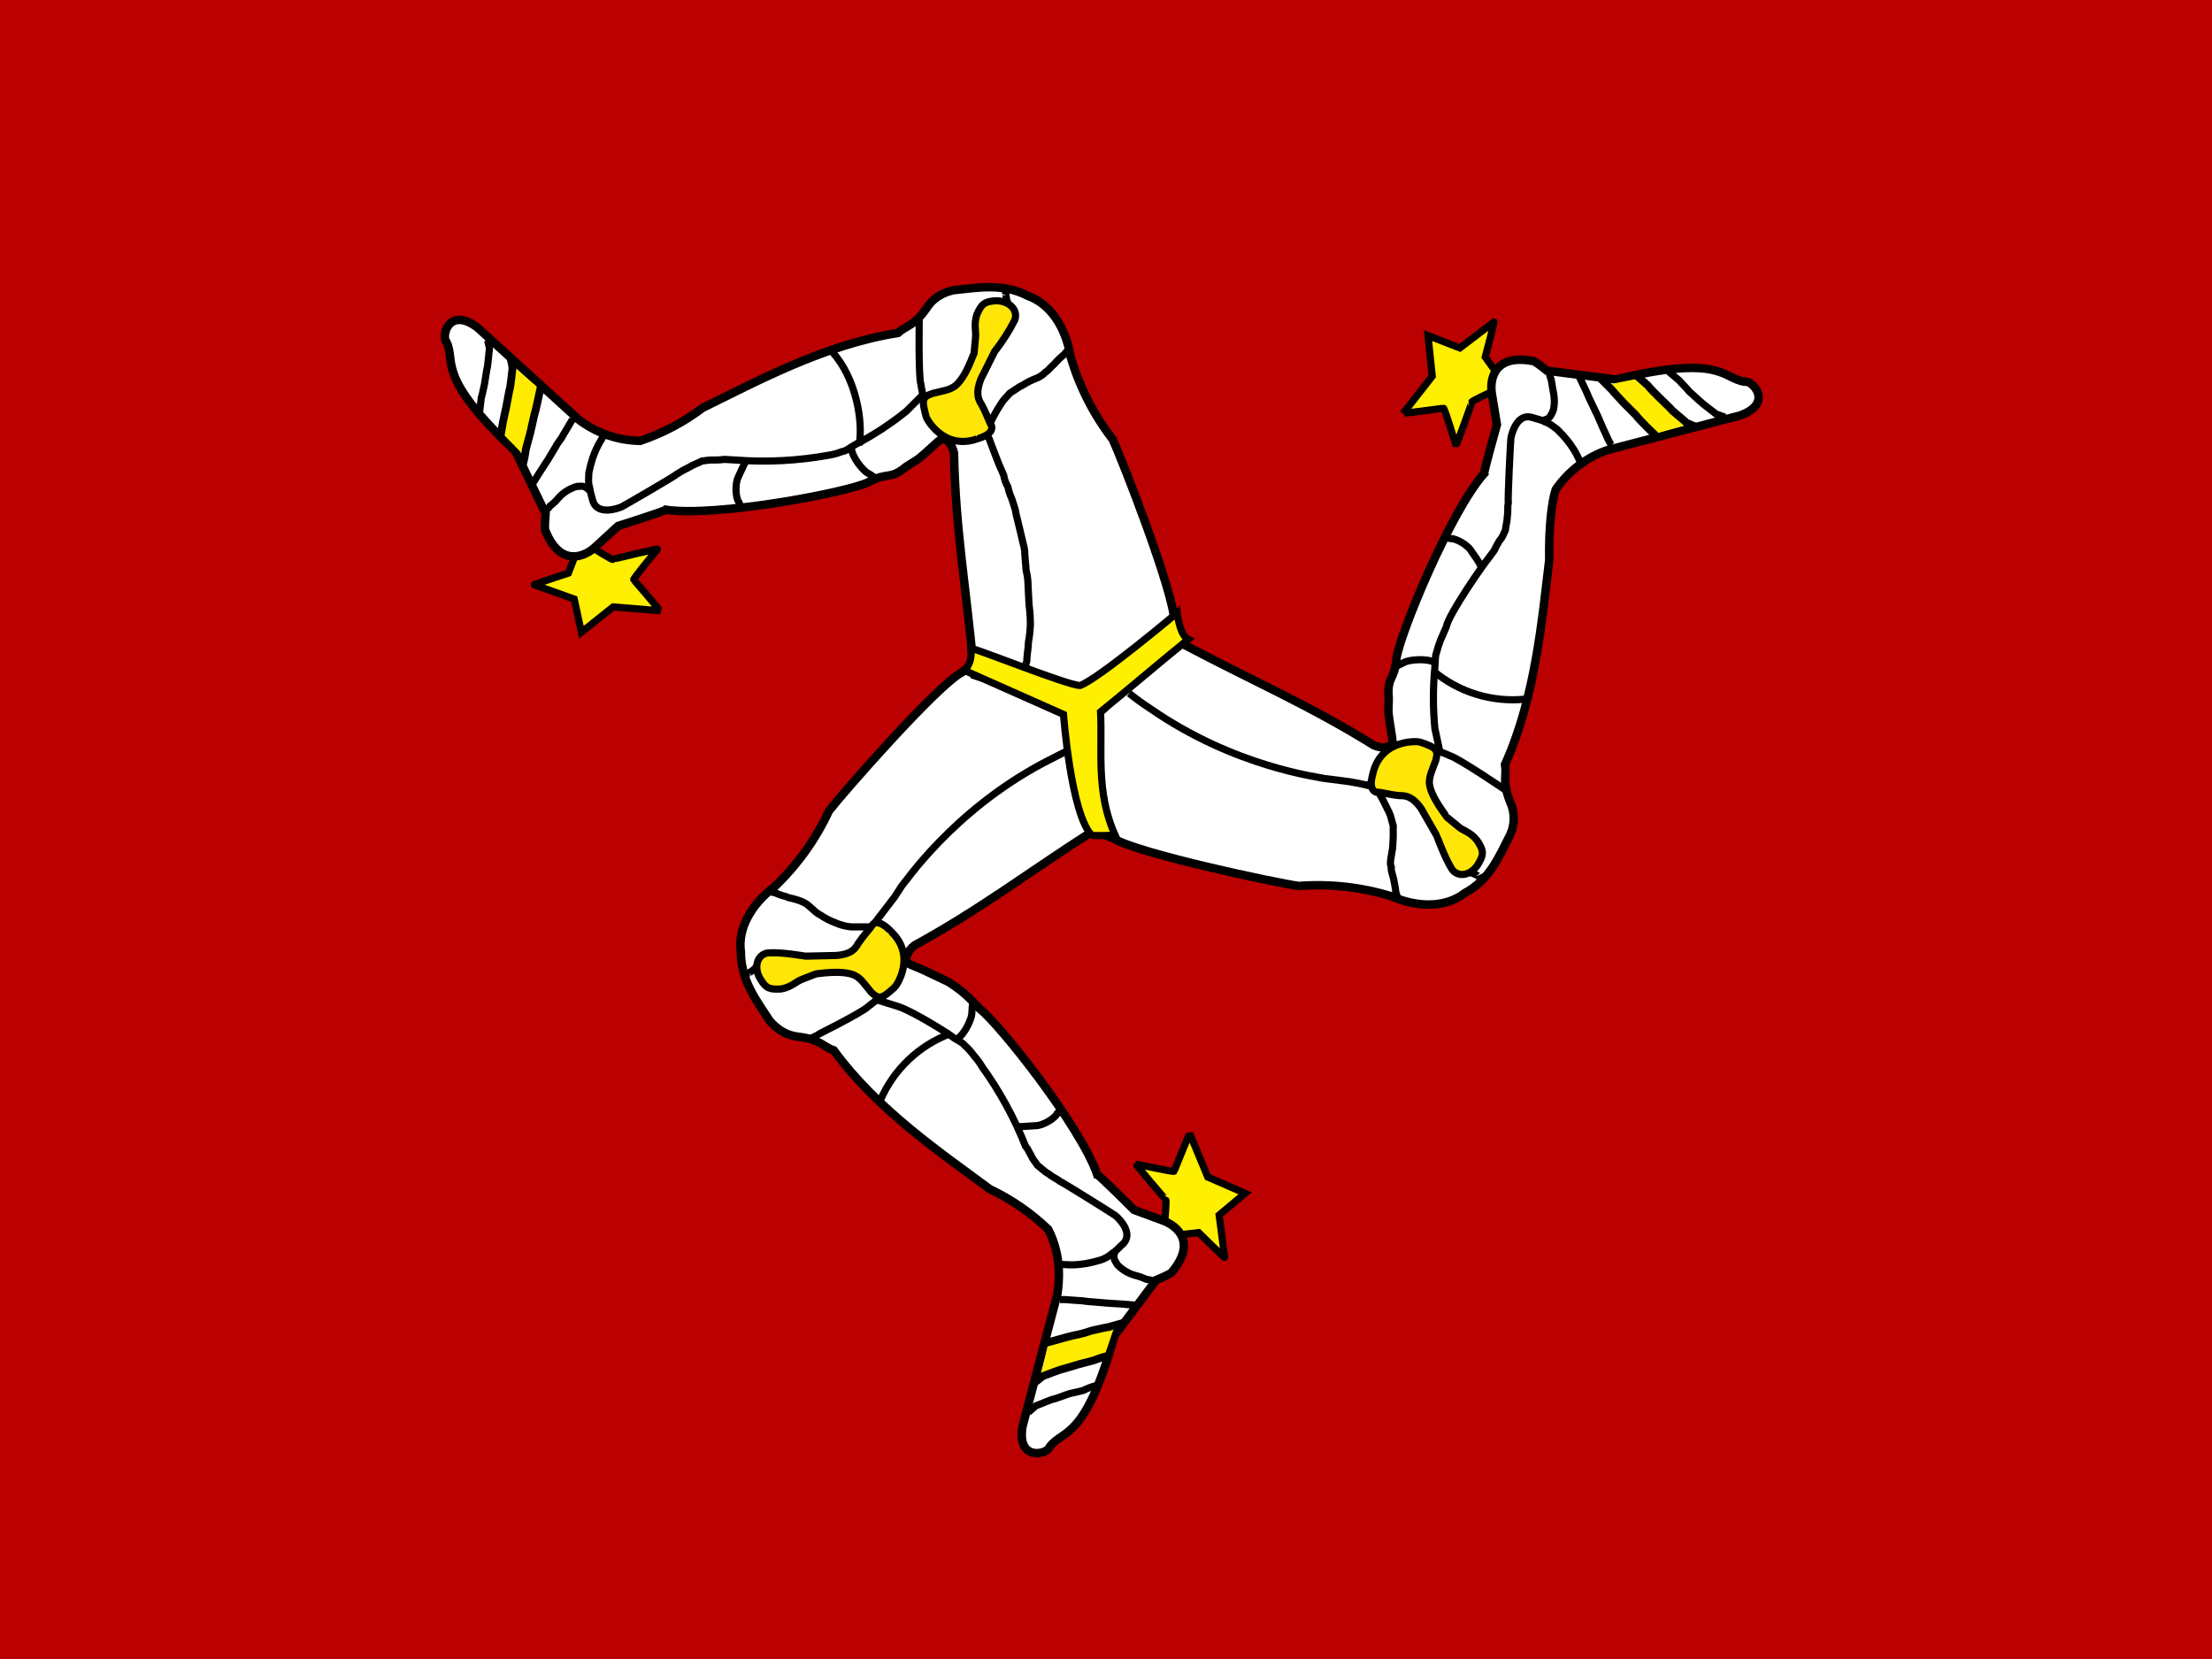
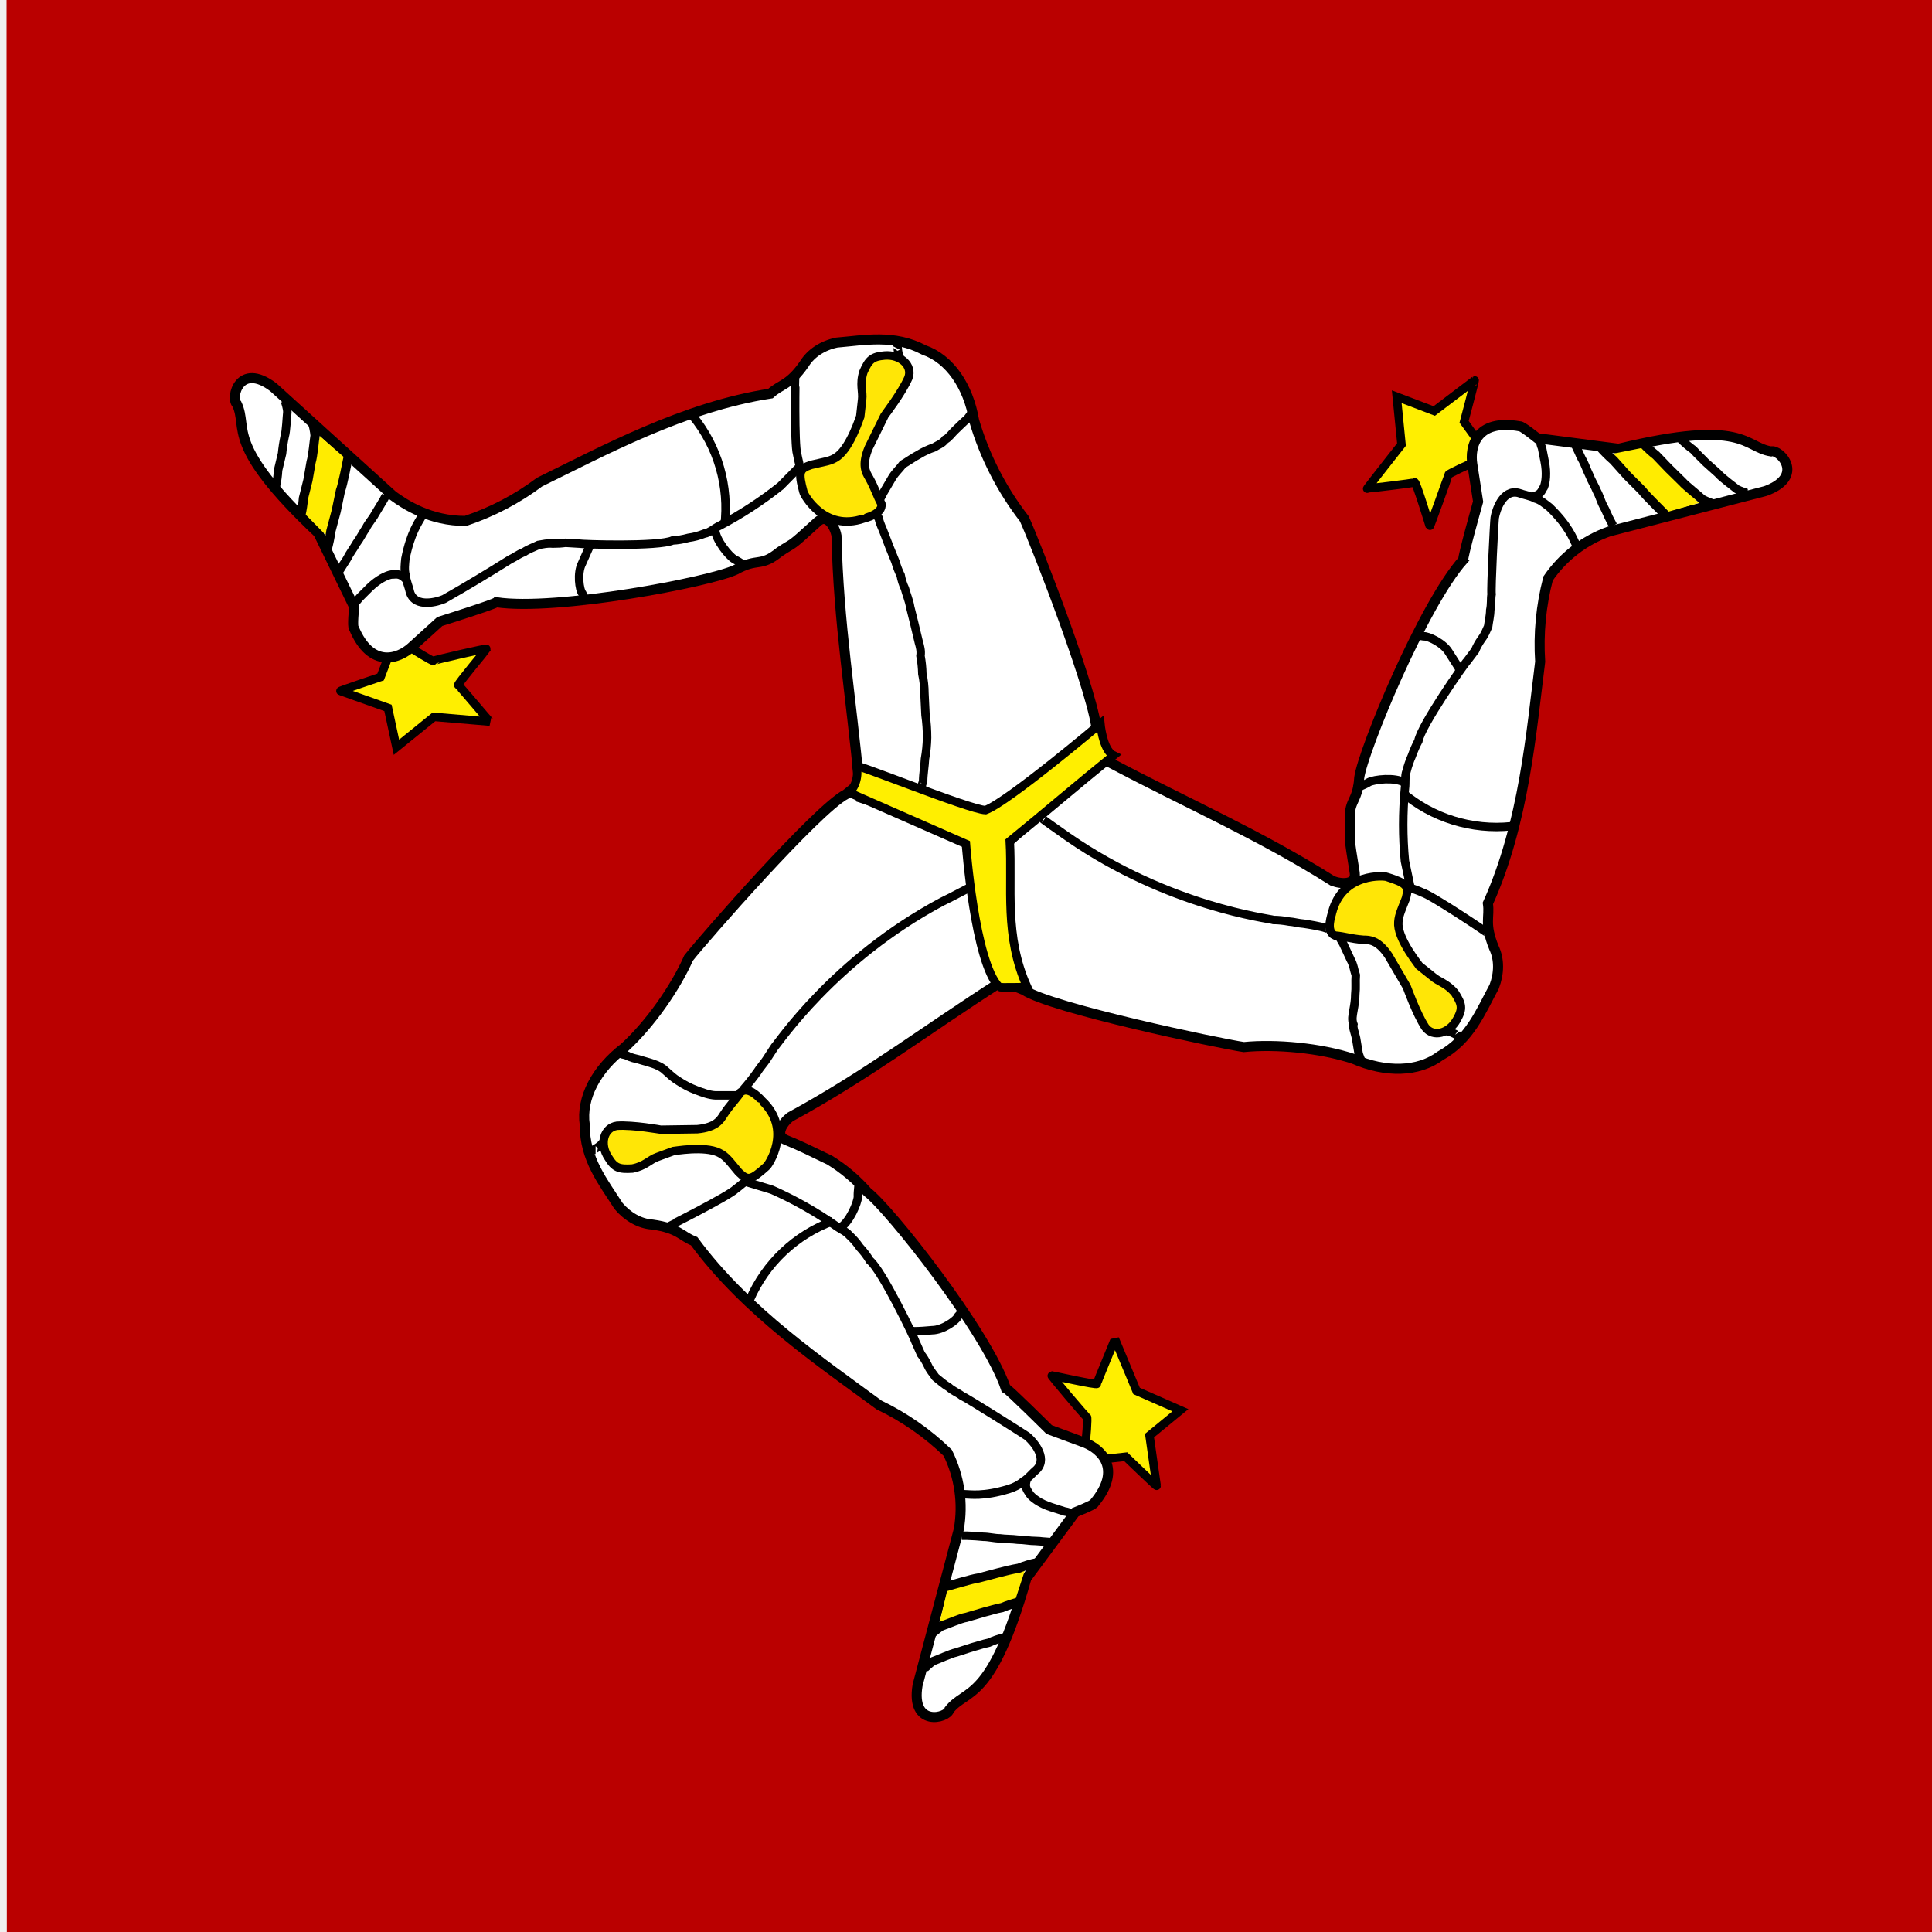
- <svg xmlns="http://www.w3.org/2000/svg" id="flag-icons-im" viewBox="0 0 640 480">
+ <svg xmlns="http://www.w3.org/2000/svg" id="flag-icons-im" viewBox="0 0 512 512">
  <defs>
    <clipPath id="im-a">
-       <path fill-opacity=".7" d="M-77.6 0H605v512H-77.6z" />
+       <path fill-opacity=".7" d="M148.2 0h744.1v744h-744z" />
    </clipPath>
  </defs>
-   <g clip-path="url(#im-a)" transform="translate(72.8)scale(.94)">
-     <path fill="#ba0000" fill-rule="evenodd" d="M629.4 512H-102V0h731.4z" />
-     <path fill="#ffef00" fill-rule="evenodd" stroke="#000" stroke-width="2.2" d="M281 376c.2-.6.6-6.8.4-6.8s-9.4-10.9-9.2-10.9 11.8 2.6 11.8 2.2 4.7-11.5 4.7-11.7l5.6 13.5 11.5 5-8 6.7 1.7 13c0 .3-8-7.6-8-7.6l-8.9 1s-1.2-4-1.6-4.4z" />
-     <path fill="#fff" fill-rule="evenodd" stroke="#000" stroke-width="2.6" d="M218.7 206.9c-7.7 4-37 37.5-41 42.7a77 77 0 0 1-16.8 23.4c-7.3 5.5-11.3 13-10.3 20 0 9 4.9 15 8.8 21.1q3.7 4.4 8.8 5c6.9.8 7.5 3 11 4.2 13.4 18.4 33.6 32 48 42.7a68 68 0 0 1 18 12.4c4.2 8.2 3.4 16 2.8 20L237.3 439c-1.9 11 7.8 8.6 8.3 6.4 4.3-5.7 10.8-1.7 20-34.3l12.8-17.1s4.9-2 4.9-2.5c7.5-9 1.8-14-2.5-15.7l-9.2-3.4s-10.8-10.8-11.3-10.8c-5.1-14.9-30.3-46.6-36.1-51-4-4.3-6-6-9.8-8.4-5.9-2.8-7.8-3.8-11.4-5.2-3-1.2-.9-4.5 1-6 20-10.9 35.7-22.9 54.8-35.1l3-2-6.9-39.2-31.8-11.2q-2.4 1.7-4.4 3.4z" />
-     <path fill="#ffec00" fill-rule="evenodd" d="M245.3 413.1c0-.4 20-4 20-4l-2.5 7.4-19.7 6z" />
-     <path fill="none" stroke="#000" stroke-width="2.2" d="M193.6 338.5a38 38 0 0 1 21.6-20.4" />
-     <path fill="none" stroke="#000" stroke-width="2.4" d="M244.6 413.3c1.3-.3 7-2 8.6-2.3q2.7-.5 5.2-1.4c2-.4 3.2-.8 5.2-1.1l5-1.4M241 425.6l2.5-2c1.1-.4 5-2 6.5-2.3l4.7-1.4 4.6-1.2q2.2-.9 4.4-1.4" />
-     <path fill="none" stroke="#000" stroke-width="2.2" d="M249 341.4h-.2c.8 0 .3 0-.9 1.4-.4 1.1-4 3.7-6.8 3.7l-4.7.3-1.3-.3m13.7 53.5h1.4l4.2.3c1.5 0 2.9.4 4.3.4l4.7.4 4.7.3c1.4.1 2.2.3 3.7.3l-3.7-.3c1.4.1 2.2.3 3.7.3m-32.7 33 2.3-2c1-.3 4.6-2 6-2.2l4.2-1.5 4.3-1q2-1 4-1.5m5.8-41.2c-.8 2.3.3 2.9.7 3.9a12 12 0 0 0 5.7 3.4c1.2.3 2 .6 3.4 1.2q1.1.1 2 .5m-124.4-94.8h.3c-.9 0-.3.1 1.1-1 1-1.1 1.7-1.6 2.6-2.7m14.4 24c.2 0 16.6-8.2 18.3-10l3.7-2.9 2.6-1.7 2.3-2.7c1-.9.5-1.8 1.4-2.9l1.3-3.8m20.8 12.2c.1.6-.2 2.4-.2 3.8 0 1.6-2.1 6.5-4.6 8" />
-     <path fill="none" stroke="#000" stroke-width="2.2" d="m192.6 307.8 6.7 2.1c5 1.8 15.4 8.4 16.5 9.3 1 .8 3 1.6 3.6 2.5q1.7 1.5 2.9 3.2 1.6 1.8 2.5 3.4a113 113 0 0 1 13.4 24.5c.7.7 1 1.7 1.7 2.8.6 1.4 1.3 2 2 3.1 1 .7 2.2 2 3.4 2.6 1.3 1.1 2.5 1.5 3.5 2.3 1.3.6 16.3 10 17 10.5 1.4 1.1 5.5 5.4 2.6 8.6-1.2 1-2.4 2.5-3.4 3q-1.8 1.6-3.9 2.2c-6.7 2-10.2 1.3-11.5 1.3h-1.4m-88.8-114.9c2 .8 1.2.2 2.9 1 1.2.5 2 .5 3 1 1.3.3 4.7 1 6.3 2.6 1.2 1 2 2 3.4 2.7a22 22 0 0 0 4.6 2.4q2.5 1.1 5 1.3h7.8-4 4" />
-     <path fill="#ffe606" fill-rule="evenodd" stroke="#000" stroke-width="2.2" d="M159 293.3c4.2-.3 11.3 1 11.5 1l9.4-.2c5-.4 6-2.3 6.8-3.7 1.9-2.8 3.1-3.8 4.6-6 2.2-1.6 5.4 2.3 5.5 2.3 8 7.6 1.6 16.8 1.2 17.1-4 3.7-4.9 3.9-7.3 1.6-2.4-2.9-3.1-4.2-5.1-5.2-3.9-1.8-11.8-.4-12-.4l-4.1 1.6c-2 .7-3.2 2.4-6.5 3-3.5.2-4.6-.1-6.3-2.9-2.3-3.5-1.2-7.8 2.3-8.2z" />
-     <path fill="#ffef00" fill-rule="evenodd" stroke="#000" stroke-width="2.2" d="M381.8 120.7c-.6 0-6.3 2.8-6.2 3 .1.1-4.8 13.5-4.9 13.4-.1-.2-3.5-11.7-3.9-11.5s-12.3 1.6-12.4 1.7l9-11.5-1.3-12.5 9.8 3.8 10.5-8c.2-.1-2.7 10.8-2.7 10.8l5.2 7.2s-3 3-3.1 3.6z" />
-     <path fill="#fff" fill-rule="evenodd" stroke="#000" stroke-width="2.6" d="M265 257.9c7.1 4.7 50.7 13.9 57.3 14.8a77 77 0 0 1 28.6 3.2c8.3 3.6 16.8 3.4 22.5-1 7.8-4.2 10.6-11.4 14-18a12 12 0 0 0 0-10c-2.6-6.4-1-8-1.6-11.6 9.4-20.8 11.4-45 13.6-62.9-.2-10.5.9-18.5 2-21.7a32 32 0 0 1 16-12.2l40.7-10.6c10.6-3.8 3.7-11 1.5-10.4-7-1-6.8-8.6-39.7-.7l-21.2-2.7s-4-3.3-4.5-3c-11.5-2.1-13.1 5.3-12.5 9.8l1.6 9.8s-4.1 14.6-3.9 15c-10.5 11.8-26 49.6-27 56.9-.5 6.8-3 5.5-2.4 12.2 0 5.2-.6 2 1.1 12.6.5 3.2-3.5 3-5.7 2-19.2-12-37.4-19.9-57.5-30.5l-3.1-1.6-30.8 25.2 5.8 33.2q2.6 1.3 5.1 2.2z" />
-     <path fill="#ffec00" fill-rule="evenodd" d="M431.7 133.6a375 375 0 0 1-13.3-15.4l7.6-1.5 14.8 14.3z" />
-     <path fill="none" stroke="#000" stroke-width="2.2" d="M392 215.2a38 38 0 0 1-28.4-8.8" />
-     <path fill="none" stroke="#000" stroke-width="2.4" d="M432.2 134.1c-1-.9-5.2-5-6.2-6.4l-3.8-3.8c-1.3-1.5-2.3-2.4-3.6-4l-3.6-3.6m29.6 15c-.3 0-2-.7-3-1.2-.8-.9-4.2-3.4-5.1-4.6l-3.5-3.4c-1.2-1.3-2.1-2-3.3-3.5l-3.4-3" />
-     <path fill="none" stroke="#000" stroke-width="2.2" d="m367.3 165.5.1.3c-.4-.8-.2-.3 1.7 0 1.2-.2 5.2 1.7 6.5 4.1.8 1.1 2 2.8 2.6 4l.4 1.3m40-38.2-.2-.2-.6-1-1.8-3.9-1.7-3.9-2-4.2c-.8-1.5-1.2-2.8-2-4.4-.7-1.2-.8-2-1.6-3.3l1.6 3.3c-.7-1.2-.8-2-1.6-3.3m44.8 12.3-2.8-1c-.8-.7-4-3-5-4l-3.3-3c-1-1.3-1.9-2-3-3.3l-3.2-2.7m-38.9 15c2.5-.4 2.5-1.6 3.1-2.5.5-1 .9-3.5.2-6.6l-.6-3.5q-.5-1.2-.5-2m-21.7 154.8-.1-.2c.4.8.2.3-1.6-.5l-3.5-1m13.9-24.3c-.1-.2-15.3-10.4-17.7-11-1.4-.7-2.7-1-4.3-1.8l-2.8-1.4c-1.3-.2-2.4-.7-3.5-.7-1.2-.4-1.9.4-3.2.2l-4 .7m.5-24.1c.4-.4 2.2-1 3.4-1.7 1.4-.7 6.7-1.3 9.2.1" />
-     <path fill="none" stroke="#000" stroke-width="2.2" d="m365.7 231.2-1.5-7a100 100 0 0 1 0-18.8c.2-1.3 0-3.4.5-4.5q.5-2 1.3-4l1.7-3.9c.7-4 12-20.1 12.8-20.9l2-2.7q.6-1.4 1.6-3c1-1.1 1.2-2 1.8-3.2.1-1.1.6-2.9.6-4.2.3-1.7 0-3 .3-4.1-.2-1.5.7-19.2.8-20 .3-1.8 2-7.5 6.2-6.5 1.5.5 3.3.8 4.4 1.5 1.4.4 2.6 1.5 3.7 2.3 5 4.9 6.1 8.2 6.8 9.4l.7 1.2M352.6 276l-.1-.2q.5 1-.3-1.1c-.1-1.3-.5-3-.7-4.2-.3-1.3-.9-2.7-.7-3.5-.5-1.3-.2-2.3 0-3.6.3-1.6.5-2.7.5-4.2.2-2 0-3.2.1-5-.5-1.5-.6-2.7-1.3-4.2l-2-4-2-3.5 2 3.4-2-3.4" />
-     <path fill="#ffe606" fill-rule="evenodd" stroke="#000" stroke-width="2.2" d="M369.5 267.6c-2.3-3.6-4.7-10.4-4.8-10.5l-4.7-8.2c-2.8-4-5-4-6.6-4-3.4-.3-4.9-1-7.4-1.1-2.6-1.2-.7-5.9-.8-6 2.7-10.6 14-9.6 14.4-9.4 5.1 1.7 5.7 2.4 4.9 5.6-1.3 3.5-2 4.8-2 7 .3 4.2 5.5 10.5 5.5 10.6l3.4 2.8c1.6 1.4 3.7 1.6 5.8 4.3 1.9 2.9 2.2 4 .6 6.8-2 3.8-6.2 4.9-8.3 2.1z" />
-     <path fill="#ffef00" fill-rule="evenodd" stroke="#000" stroke-width="2.2" d="M105.2 168.7c.5.4 5.8 3.7 6 3.5s14-3.4 13.8-3.2-7.8 9.3-7.4 9.5 8 9.4 8.2 9.5l-14.5-1.2-9.8 7.8-2.2-10.2L87 180c-.2-.1 10.5-3.6 10.5-3.6l3.2-8.3s4.1.7 4.7.6z" />
-     <path fill="#fff" fill-rule="evenodd" stroke="#000" stroke-width="2.6" d="M284 191.3c0-8.7-16.2-50.2-19-56.1a77 77 0 0 1-13-25.7c-1.5-9-6.3-16-13-18.4-7.9-4.1-15.5-2.5-22.8-1.8-3.6.7-6.7 2.7-8.4 5.5-4 5.7-6.1 5.2-8.9 7.7-22.5 3.5-43.8 15.1-60 23a68 68 0 0 1-19.3 10.2 32 32 0 0 1-19-6.6l-31.1-28.3c-9-6.7-11.2 3-9.5 4.5 3 6.4-3.5 10.3 21.2 33.6l9.3 19.2s-.5 5.2 0 5.4c4.4 10.8 11.6 8.1 15 5.1l7.3-6.7s14.5-4.6 14.7-5c15.6 2.3 55.8-5.3 62.4-8.5 6-3.3 6.3-.5 11.5-4.7 4.3-2.9 2-.6 10-7.9 2.4-2 4.3 1.3 4.8 3.7.4 22.7 3.8 42.2 5.9 64.8l.4 3.5 38 12 24.6-23-1-5.6z" />
-     <path fill="#ffec00" fill-rule="evenodd" d="M88.7 119.8c.3.3-5.6 19.6-5.6 19.6l-5.4-5.5 3.8-20.3z" />
-     <path fill="none" stroke="#000" stroke-width="2.2" d="M178.8 108.4c7.2 8 9.5 21.2 8.2 28.6" />
-     <path fill="none" stroke="#000" stroke-width="2.4" d="M89 119.1c-.3 1.3-1.5 7.2-2 8.7l-1.2 5.3-1.4 5.2q-.3 2.5-1 5m-3.7-33c.1.3.5 2 .6 3.1-.2 1.2-.5 5.4-1 6.9l-.9 4.8-1 4.6-.8 4.6" />
-     <path fill="none" stroke="#000" stroke-width="2.2" d="m150.7 156.3.1-.3c-.4.8 0 .3-.8-1.4-.9-1-1.4-5.3-.2-7.8l2-4.3.8-1M98.8 129l-.1.2-.6 1-2.2 3.7c-.6 1.3-1.7 2.3-2.3 3.6l-2.4 4-2.6 4-2 3.2 2-3.2-2 3.2m-14.2-44.3c.2.2.7 1.9.8 3-.2 1-.4 5-.8 6.3l-.7 4.4c-.4 1.6-.5 2.7-1 4.3l-.5 4.2M104 151c-1.7-1.9-2.7-1.2-3.8-1.3a12 12 0 0 0-5.7 3.5q-1 1.3-2.6 2.5c-.5.8-.9 1-1.4 1.5M232 90.4l-.1.3c.4-.8.1-.4.5 1.5.5 1.3.5 2.2 1 3.4m-27.9 1.8c0 .2-.3 18.5.5 20.9.2 1.5.6 2.7.8 4.6l.4 3c.6 1.2.7 2.4 1.4 3.3.3 1.3 1.3 1.4 1.9 2.5.7.9 2 2.4 2.8 3m-20.5 12.9c-.6-.2-2-1.4-3.2-2-1.4-.8-4.9-4.9-5-7.8" />
-     <path fill="none" stroke="#000" stroke-width="2.2" d="m206.5 121.6-5 5a94 94 0 0 1-15.8 10.3c-1.2.6-2.7 2-4 2.1q-2 .8-4 1.1a113 113 0 0 1-28.7 1.5l-3.4-.2q-1.4.2-3.3.2c-1.6-.1-2.4.2-3.7.3-1 .6-2.7 1.1-3.9 1.9q-2.1 1-3.6 2c-1 .9-16.4 9.8-17.2 10.2-1.6.7-7.3 2.5-8.8-1.6q-.8-2.6-1.1-4.5c-.5-1.4-.2-3-.2-4.4 1.4-6.9 3.6-9.6 4.2-10.8l.7-1.2M251 108l-.1.3q.6-1-.8.8-1.6 1.3-3.1 3c-1 .8-1.8 2-2.6 2.4q-1.2 1.3-3 2a20 20 0 0 0-3.8 1.9c-1.7.8-2.7 1.7-4.2 2.6-1 1.2-2 2-2.8 3.4q-1.2 1.8-2.3 3.9l-1.8 3.5 1.8-3.5-1.8 3.5m11.7 73.1.3-.5q-.7 1.5.1-.9c0-1.8.5-4.1.5-5.8q.5-2.7.6-5.5 0-3-.4-6l-.3-5.6q0-2.6-.6-5l-.4-4.8q0-1.8-.5-3.4l-1.2-5.1-1-4.1c-.2-1.6-1-3.6-1.4-4.9a14 14 0 0 1-1.1-3.4q-1-1.7-1.3-3.6l-1.6-3.7-1.4-3.6-1.5-4q-.6-.8-.8-1.4" />
-     <path fill="#ffe606" fill-rule="evenodd" stroke="#000" stroke-width="2.2" d="M234.9 98.5a59 59 0 0 1-6.2 9.7l-4.2 8.4c-1.8 4.6-.7 6.5.1 7.8 1.7 3 2 4.6 3.2 6.8.5 2.8-4.5 3.8-4.5 3.9-10.4 3.6-15.7-6.4-15.7-6.9-1.4-5.2-1.2-6 2-7.1 3.6-.9 5-1 6.8-2.2 3.5-2.6 5.9-10.3 6-10.4l.4-4.4c.3-2-.6-4 .4-7.2 1.4-3.2 2.2-4 5.4-4.3 4.2-.3 7.5 2.6 6.3 5.9z" />
-     <path fill="#ffef00" fill-rule="evenodd" stroke="#000" stroke-width="2.2" d="M221.3 199.7c-1.6-1.5 29.4 11.2 33.7 11.3 5.8-2.1 29.9-22.4 29.9-22.4.2 2 1.1 7.1 3.4 8.2-9.3 7.5-17.7 14.8-27 22.3.6 12-1.5 24.7 4.5 38 0 0-7.2.2-7.2 0-6.4-6.4-8.7-37.2-8.7-37.2l-30.6-13.6c1.5-1 2.6-3.9 2-6.7z" />
-     <path fill="none" stroke="#000" stroke-width="2.2" d="M250.8 231.3c.5-.4-5.6 2.8-7.2 3.6-28.1 15-42.6 37-43.5 37.8l-2.2 3.4-2.3 3-3.6 4.7c-.2.6.4-.3.2.2m77.9-70.6a79 79 0 0 0 6.5 4.7c26.2 18.2 52.3 21.1 53.5 21.5l4 .5 3.8.5c1.4.2 4.4.8 5.8 1.2.6-.2-.5-.3 0-.4" />
+   <g clip-path="url(#im-a)" transform="translate(-102)scale(.7)">
+     <path fill="#ba0000" fill-rule="evenodd" d="M1063 744H0V0h1063z" />
+     <path fill="#ffef00" fill-rule="evenodd" stroke="#000" stroke-width="3.2" d="M556.6 546.5c.3-1 1-10 .6-10s-13.7-15.8-13.4-15.8 17.2 3.8 17.2 3.2 6.8-16.6 6.8-17l8.2 19.7 16.6 7.3-11.7 9.6 2.7 19c0 .3-11.7-11-11.7-11l-13 1.4s-1.7-5.8-2.3-6.4z" />
+     <path fill="#fff" fill-rule="evenodd" stroke="#000" stroke-width="3.8" d="M466 300.7c-11 5.7-53.7 54.5-59.6 62-4.9 11.1-14.5 25-24.4 34-10.5 8-16.4 19-14.9 29.2-.1 12.9 7 21.6 12.8 30.7 3.4 4 8 6.7 12.8 7 10 1.4 10.9 4.4 15.8 6.3 19.7 26.8 49 46.5 70 62a99 99 0 0 1 26 18.1 47 47 0 0 1 4.2 29l-15.6 59c-2.7 16.1 11.3 12.5 12 9.3 6.4-8.2 15.8-2.4 29.2-49.8l18.5-25s7.2-2.8 7.2-3.5c10.8-13 2.5-20.4-3.6-22.8l-13.5-5s-15.7-15.6-16.4-15.6c-7.4-21.7-44-67.9-52.4-74.3a62 62 0 0 0-14.3-12.1c-8.5-4.1-11.3-5.5-16.5-7.6-4.4-1.7-1.3-6.5 1.5-8.7 28.9-15.7 51.8-33.2 79.6-51l4.3-2.9-10-57-46.3-16.3c-2.4 1.7-4.2 3.3-6.4 5z" />
+     <path fill="#ffec00" fill-rule="evenodd" d="M504.7 600.5c.2-.6 29-5.9 29-5.9l-3.5 10.7-28.7 8.6z" />
+     <path fill="none" stroke="#000" stroke-width="3.2" d="M429.6 492a55 55 0 0 1 31.4-29.7" />
+     <path fill="none" stroke="#000" stroke-width="3.5" d="M503.7 600.7c1.9-.5 10.1-3 12.5-3.3l7.6-2c2.9-.7 4.6-1.2 7.6-1.7q3.4-1.4 7-2.1m-40 26.9c.3-.3 2.3-2 3.7-2.9 1.7-.5 7.3-3 9.5-3.3l6.8-2c2.5-.6 4-1.2 6.7-1.7a44 44 0 0 1 6.4-2.1" />
+     <path fill="none" stroke="#000" stroke-width="3.2" d="M510.2 496.2h-.4c1.3 0 .5-.1-1.3 2-.6 1.7-5.9 5.4-9.9 5.4-2 .2-4.9.4-6.8.4l-1.9-.4m19.9 77.8h2q3.3.1 6.2.4c2.1 0 4.2.6 6.3.6 2 .3 4.6.2 6.7.5 2.4 0 4.4.5 6.9.5 2 0 3.1.4 5.4.4l-5.4-.4c2 0 3.1.4 5.4.4m-47.6 48c.2-.3 2-2 3.3-2.9 1.5-.5 6.7-2.9 8.7-3.3l6.2-2c2.3-.6 3.8-1.2 6.2-1.7q2.8-1.3 5.8-2m8.6-60c-1.2 3.4.3 4.3 1 5.7 1 1.4 3.8 3.6 8.2 5l5 1.6c1.3.2 1.9.5 2.9.9M370.8 435.3h.4c-1.3 0-.5.1 1.7-1.6 1.3-1.5 2.4-2.2 3.7-3.7m21 34.8c.2 0 24-12 26.6-14.6 1.8-1.3 3.1-2.6 5.3-4.1q2-1.2 3.7-2.5c1.1-1.6 2.5-2.5 3.3-4 1.5-1.2.9-2.6 2-4.1.6-1.6 1.7-4.2 2-5.7m30.3 17.8c.1.9-.4 3.5-.3 5.5-.1 2.3-3.1 9.5-6.7 11.7" />
+     <path fill="none" stroke="#000" stroke-width="3.2" d="m428 447.4 9.9 3a145 145 0 0 1 24 13.5c1.5 1.2 4.2 2.3 5.3 3.7q2.3 2.1 4 4.6a30 30 0 0 1 3.8 5c4.6 3.7 17 29.5 17.4 31l2 4.5q1.3 1.6 2.5 4.1c.9 2 1.9 3 3 4.6 1.3 1 3.1 2.7 4.9 3.7 1.8 1.6 3.6 2.2 5 3.3 1.9.8 23.7 14.6 24.7 15.3 2 1.6 8 8 3.8 12.5-1.8 1.5-3.4 3.6-5 4.5a16 16 0 0 1-5.6 3c-9.8 3-14.8 2-16.7 2h-2m-129-167c2.7 1 1.6.2 4.1 1.4 1.7.7 2.8.7 4.5 1.3s6.6 1.5 9 3.9c1.7 1.5 3 2.8 5 4a34 34 0 0 0 6.6 3.4c2.4.9 5 1.9 7.4 2H428h-6 5.8" />
+     <path fill="#ffe606" fill-rule="evenodd" stroke="#000" stroke-width="3.2" d="M379.3 426.2c6.2-.4 16.5 1.5 16.7 1.5l13.7-.2c7.1-.7 8.7-3.5 9.9-5.4 2.7-4.1 4.5-5.6 6.6-8.7 3.3-2.5 7.9 3.3 8 3.3 11.7 11 2.4 24.4 1.7 24.9-5.8 5.2-7 5.6-10.5 2.2-3.5-4.1-4.6-6-7.5-7.4-5.5-2.7-17.1-.6-17.3-.6l-6 2.2c-2.9 1-4.7 3.5-9.5 4.4-5 .3-6.7-.2-9.1-4.2-3.4-5.1-1.7-11.3 3.3-12z" />
+     <path fill="#ffef00" fill-rule="evenodd" stroke="#000" stroke-width="3.2" d="M703.1 175.4c-.9.1-9 4-9 4.3s-7 19.8-7.1 19.5-5.2-17-5.7-16.6-17.8 2.3-18 2.4c-.3.2 13-16.7 13-16.7l-1.8-18.1 14.2 5.4L704 144c.2-.1-4 15.7-4 15.7l7.6 10.5s-4.3 4.4-4.5 5.2z" />
+     <path fill="#fff" fill-rule="evenodd" stroke="#000" stroke-width="3.8" d="M533.3 374.8c10.4 6.9 73.8 20.2 83.3 21.6 12-1.2 29 .3 41.6 4.5 12.1 5.3 24.5 5 32.8-1.2 11.2-6.2 15.3-16.8 20.4-26.2 1.9-5 2-10.3-.1-14.7-3.8-9.3-1.5-11.6-2.3-16.8 13.7-30.2 16.5-65.4 19.8-91.5a99 99 0 0 1 3-31.5 47 47 0 0 1 23.1-17.8l59.2-15.3c15.3-5.6 5.3-16 2.1-15-10.2-1.6-9.8-12.6-57.7-1l-30.8-4s-6-4.8-6.6-4.5c-16.6-3-19 7.8-18 14.3l2.2 14.2s-6 21.3-5.6 22c-15.2 17-37.9 72-39.4 82.5-.6 9.9-4.4 8.1-3.4 17.7 0 7.6-.8 2.9 1.7 18.4.6 4.6-5.1 4.3-8.4 3-27.9-17.6-54.4-29-83.5-44.4l-4.6-2.4-44.7 36.6 8.4 48.4c2.6 1.3 5 2 7.5 3.1z" />
+     <path fill="#ffec00" fill-rule="evenodd" d="M775.6 194.2c-.6.1-19.3-22.4-19.3-22.4l11-2.2 21.6 20.8z" />
+     <path fill="none" stroke="#000" stroke-width="3.2" d="M717.9 312.8a55 55 0 0 1-41.3-12.8" />
+     <path fill="none" stroke="#000" stroke-width="3.5" d="M776.3 195c-1.3-1.4-7.5-7.4-9-9.4l-5.5-5.5-5.2-5.8a54 54 0 0 1-5.2-5.2m43 21.7a21 21 0 0 1-4.3-1.8c-1.2-1.2-6.1-5-7.5-6.6l-5.1-5-4.8-5a44 44 0 0 1-4.9-4.5" />
+     <path fill="none" stroke="#000" stroke-width="3.2" d="m682 240.5.2.4c-.6-1.1-.3-.4 2.4 0 1.8-.2 7.6 2.6 9.6 6l3.7 5.8c.3.5.3 1.4.6 1.8m58-55.4-.2-.3-.8-1.5c-1-1.8-1.8-4-2.7-5.6-1-1.8-1.5-3.9-2.5-5.7-.8-2-2.1-4-2.9-6.1-1.1-2.2-1.6-4.1-2.9-6.3-1-1.8-1.2-3-2.3-4.9l2.3 4.9c-1-1.8-1.2-3-2.3-4.9m65.2 18c-.4 0-2.8-.8-4.1-1.5-1.2-1-5.9-4.4-7.2-6l-4.8-4.3c-1.7-1.8-2.9-2.8-4.5-4.6a38 38 0 0 1-4.7-4M725.7 188c3.6-.6 3.6-2.4 4.5-3.6.7-1.7 1.2-5.2.3-9.7l-1-5.1q-.7-1.6-.7-3m-31.5 225.1-.2-.3c.7 1 .4.4-2.2-.7-2-.4-3.1-1-5-1.4m20-35.3c-.1-.3-22.2-15.1-25.7-16.1-2-1-4-1.4-6.3-2.6l-4-2c-1.9-.2-3.4-1-5-1-1.9-.6-2.8.6-4.7.3l-5.8 1m.6-35c.7-.6 3.3-1.4 5-2.5 2-1 9.8-2 13.4.2" />
+     <path fill="none" stroke="#000" stroke-width="3.2" d="m679.7 336-2.1-10a145 145 0 0 1 0-27.5c.3-2-.1-4.8.6-6.5q.8-3.1 2-5.8 1.2-3.3 2.5-5.7c1-5.8 17.4-29.3 18.5-30.3l3-4q.8-2 2.4-4.3c1.3-1.7 1.7-3 2.5-4.7.2-1.7.8-4.2.8-6.2.5-2.4.2-4.2.5-6-.3-2 1-27.8 1.2-29 .4-2.5 2.9-10.9 9-9.4 2.2.8 4.8 1.2 6.3 2.1 2.2.6 3.9 2.2 5.5 3.4 7.3 7.1 8.9 12 9.8 13.7l1 1.8M660.8 401l-.2-.4q.7 1.5-.5-1.6l-1-6c-.4-1.9-1.3-4-1-5.2-.7-1.8-.3-3.4 0-5.2.4-2.3.7-3.9.7-6.1.3-2.7 0-4.7.2-7.3-.7-2-.8-3.9-2-6l-2.8-6-2.9-5 2.9 5-2.9-5" />
+     <path fill="#ffe606" fill-rule="evenodd" stroke="#000" stroke-width="3.2" d="M685.3 388.9c-3.4-5.2-6.9-15.1-7-15.3l-6.9-11.8c-4-6-7.3-6-9.5-6-5-.4-7.1-1.3-10.8-1.6-3.8-1.6-1-8.4-1.1-8.6 3.9-15.5 20.1-14 20.8-13.6 7.5 2.4 8.4 3.4 7.2 8-2 5.2-3 7-2.9 10.2.4 6.2 7.9 15.3 8 15.5l5 4c2.2 2 5.2 2.4 8.4 6.2 2.7 4.2 3.1 5.9.8 10-2.9 5.4-9 7-12 3z" />
+     <path fill="#ffef00" fill-rule="evenodd" stroke="#000" stroke-width="3.2" d="M301.2 245.2c.7.6 8.4 5.3 8.6 5s20.3-4.9 20.2-4.6-11.3 13.6-10.8 13.8 11.7 13.7 12 13.8l-21.2-1.8-14.2 11.5-3.2-14.9-18-6.4c-.3-.1 15.2-5.3 15.2-5.3l4.6-12s6 1.1 6.8.9z" />
+     <path fill="#fff" fill-rule="evenodd" stroke="#000" stroke-width="3.8" d="M561 278c.1-12.5-23.5-72.9-27.5-81.6a112 112 0 0 1-19-37.2c-2.2-13-9.2-23.3-19-26.7-11.3-6-22.4-3.7-33-2.8-5.3 1.1-9.8 4-12.3 8.1-5.7 8.2-8.9 7.6-12.8 11.2-32.8 5-63.8 22-87.4 33.5a99 99 0 0 1-28 14.7c-13.3.1-23-6.2-27.6-9.6l-45.2-41c-13-9.8-16.3 4.2-13.8 6.4 4.4 9.4-5 15 30.8 48.8l13.6 28s-.8 7.6-.1 8c6.5 15.5 17 11.6 21.8 7.2l10.7-9.7s21-6.6 21.4-7.3c22.6 3.4 81-7.7 90.6-12.3 8.7-4.8 9.2-.7 16.7-6.8 6.3-4.2 2.9-.9 14.5-11.5 3.5-3 6.4 2 7 5.4.7 33 5.6 61.3 8.6 94.2l.6 5 55.1 17.5 35.9-33.6-1.5-8z" />
+     <path fill="#ffec00" fill-rule="evenodd" d="M277.2 174.2c.5.4-8.1 28.4-8.1 28.4l-7.9-8 5.6-29.5z" />
+     <path fill="none" stroke="#000" stroke-width="3.2" d="M408 157.5a55 55 0 0 1 12 41.5" />
+     <path fill="none" stroke="#000" stroke-width="3.5" d="M277.5 173.2c-.4 1.9-2 10.3-2.9 12.6l-1.6 7.7-2 7.5q-.5 3.6-1.5 7.2m-5.4-47.9c.2.4.8 3 .9 4.6-.3 1.7-.8 7.8-1.5 10l-1.2 6.9-1.7 6.8a44 44 0 0 1-1 6.5" />
+     <path fill="none" stroke="#000" stroke-width="3.2" d="m367.3 227 .1-.3c-.5 1.2 0 .5-1.2-2-1.2-1.4-2-7.8-.2-11.3l2.8-6.3c.2-.5 1-1 1.2-1.4m-78.2-18.2-.1.3-.8 1.5-3.2 5.3c-1 1.9-2.5 3.4-3.4 5.3-1.2 1.7-2.3 4-3.6 5.7-1.2 2.1-2.5 3.7-3.6 5.9-1 1.8-1.9 2.6-2.9 4.6l2.9-4.6c-1 1.8-1.9 2.6-2.9 4.6m-20.7-64.4c.2.4 1 2.8 1 4.3-.2 1.6-.4 7.3-1 9.2q-.7 3.3-1 6.5L251 178a38 38 0 0 1-.8 6m49.2 35.3c-2.5-2.6-4-1.7-5.5-1.8-1.8.3-5 1.8-8.3 5l-3.7 3.7q-1 1.3-2 2.2m205.5-97-.2.4c.6-1.2.1-.5.7 2.2.7 1.9.8 3.2 1.6 5m-40.6 2.6c-.1.2-.5 26.9.6 30.3.4 2.2 1 4 1.3 6.7l.4 4.4c1 1.7 1.1 3.4 2 4.8.5 1.9 2 2 2.8 3.7 1.2 1.2 3 3.4 4.1 4.3m-29.7 18.7c-.8-.3-3-2-4.7-2.8-2-1.2-7-7.1-7.3-11.3" />
+     <path fill="none" stroke="#000" stroke-width="3.2" d="m448.4 176.7-7.2 7.3a146 146 0 0 1-23 15c-1.8.8-4 2.8-5.8 3q-3 1.2-6 1.6-3.3.9-6 1c-5.5 2.4-34 1.5-35.6 1.2l-5-.3q-2 .3-4.8.3c-2.2-.2-3.5.2-5.4.5-1.4.7-3.9 1.6-5.5 2.7-2.3.9-3.7 2.1-5.3 2.8a661 661 0 0 1-25 15c-2.3 1-10.7 3.5-12.8-2.4-.5-2.3-1.6-4.7-1.7-6.5-.6-2.1-.3-4.4-.1-6.4 2-10 5.1-14 6-15.7l1-1.8m207-37-.2.3q.9-1.4-1.1 1.3c-1.5 1.2-3.2 3-4.5 4.2s-2.6 3.1-3.8 3.6c-1.2 1.6-2.7 2-4.3 3a29 29 0 0 0-5.6 2.6c-2.4 1.3-4 2.5-6.2 3.8-1.3 1.8-2.7 2.9-4 5l-3.3 5.6-2.7 5.2 2.7-5.2-2.7 5.2m17 106.2.5-.7q-1 2.1.2-1.3c0-2.7.6-6 .7-8.5q.7-3.9.8-8 0-4.4-.6-8.6l-.4-8.2a36 36 0 0 0-.8-7.4 43 43 0 0 0-.7-6.8c.3-1.9-.2-3.6-.6-5l-1.8-7.5-1.5-6c-.3-2.2-1.5-5-2-7a20 20 0 0 1-1.6-5q-1.2-2.4-2-5.2l-2.2-5.4-2-5.2c-.7-2-1.7-3.7-2.1-5.8q-.9-1-1.3-2" />
+     <path fill="#ffe606" fill-rule="evenodd" stroke="#000" stroke-width="3.2" d="M489.6 143.1c-2.5 5.7-8.9 14-9 14.2l-6 12.2c-2.8 6.7-1 9.4.1 11.3 2.4 4.3 2.9 6.6 4.7 9.9.7 4-6.6 5.5-6.7 5.6-15 5.2-22.7-9.2-22.8-10-2-7.5-1.7-8.8 2.9-10.3 5.3-1.3 7.4-1.3 10-3.2 5-3.7 8.5-15 8.6-15.2l.7-6.3c.4-3-1-5.8.5-10.5 2-4.5 3.2-5.8 8-6.2 6-.5 10.8 3.8 9 8.5z" />
+     <path fill="#ffef00" fill-rule="evenodd" stroke="#000" stroke-width="3.2" d="M469.8 290.1c-2.2-2 42.8 16.4 49 16.6 8.5-3.1 43.5-32.7 43.5-32.7.3 3 1.6 10.4 5 12-13.6 11-25.8 21.5-39.3 32.5 1 17.4-2.2 35.8 6.6 55.2 0 0-10.6.2-10.6 0-9.3-9.3-12.6-54.2-12.6-54.2L467 300c2.2-1.4 3.9-5.7 3-9.8z" />
+     <path fill="none" stroke="#000" stroke-width="3.2" d="M512.7 336.1c.8-.5-8 4.2-10.4 5.3-41 21.9-62 53.7-63.3 54.9l-3.2 4.9c-1 1.5-2.4 3-3.3 4.5a88 88 0 0 1-5.3 6.7c-.2 1 .7-.3.4.3m113.1-102.5c-.8-.4 7.4 5.3 9.5 6.8 38.2 26.4 76 30.7 77.7 31.3q2.6 0 5.9.6c1.7.1 3.7.7 5.5.8 2 .3 6.4 1 8.4 1.7 1-.3-.6-.5 0-.5" />
  </g>
</svg>
